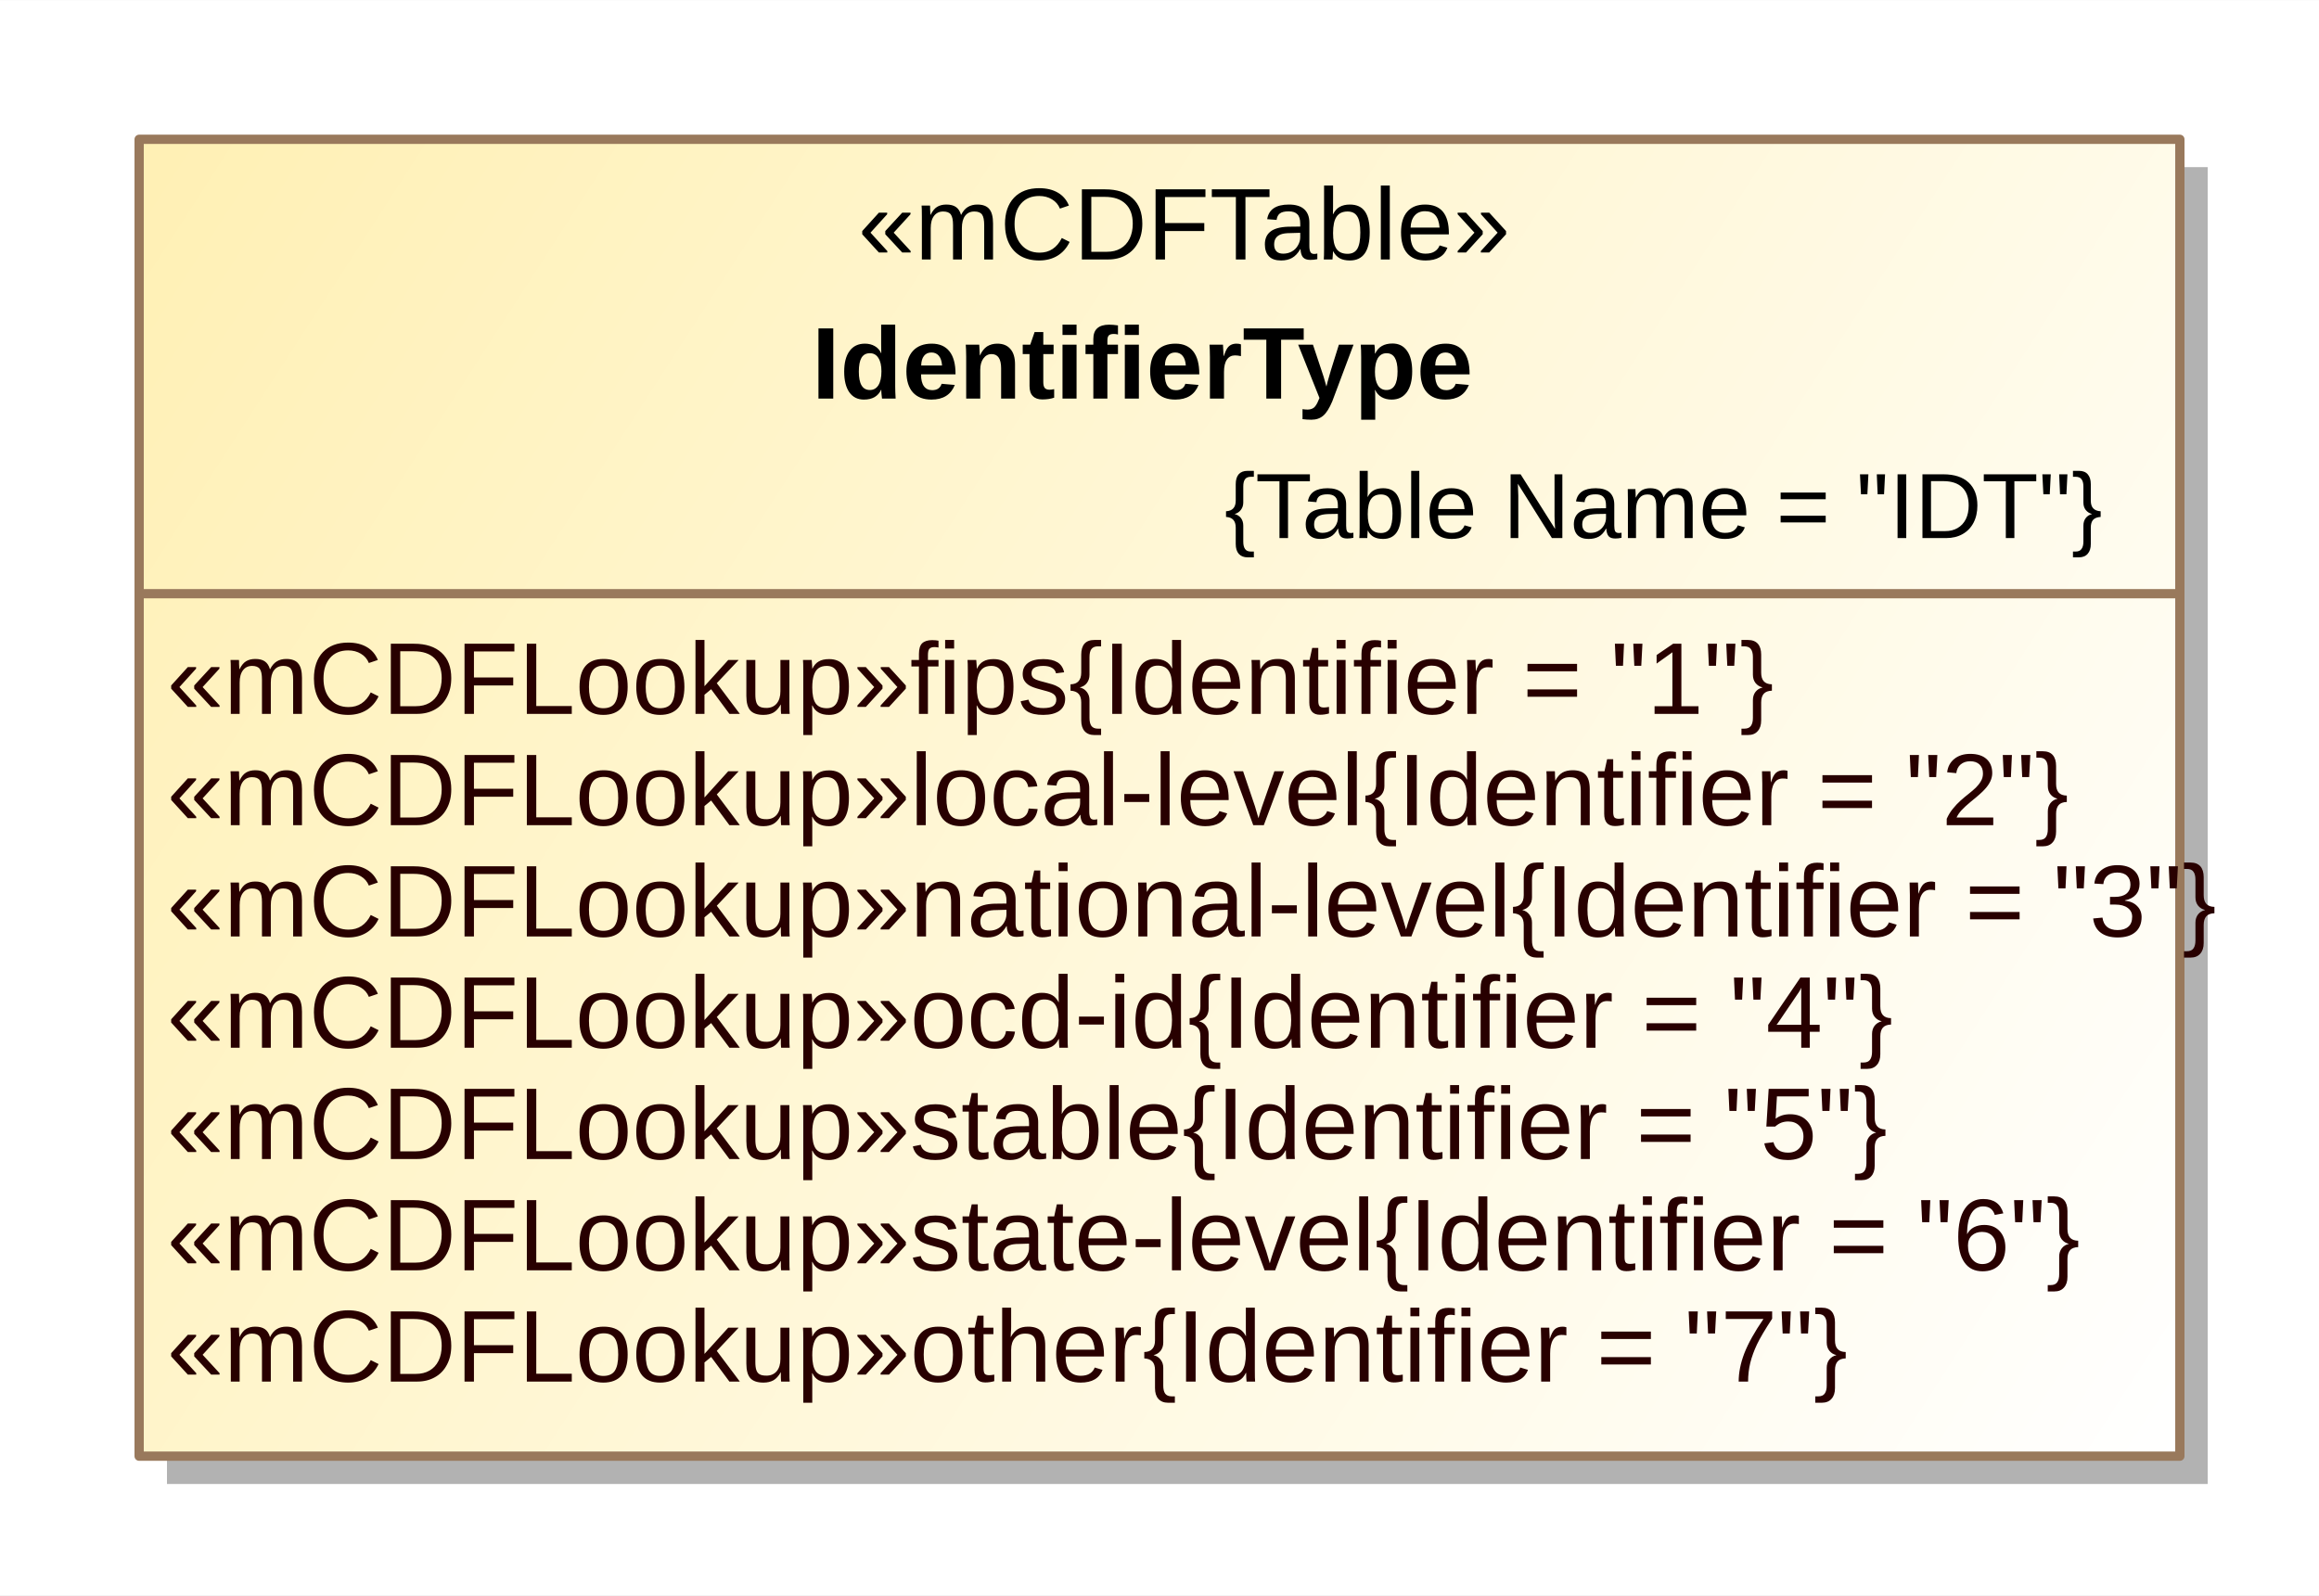
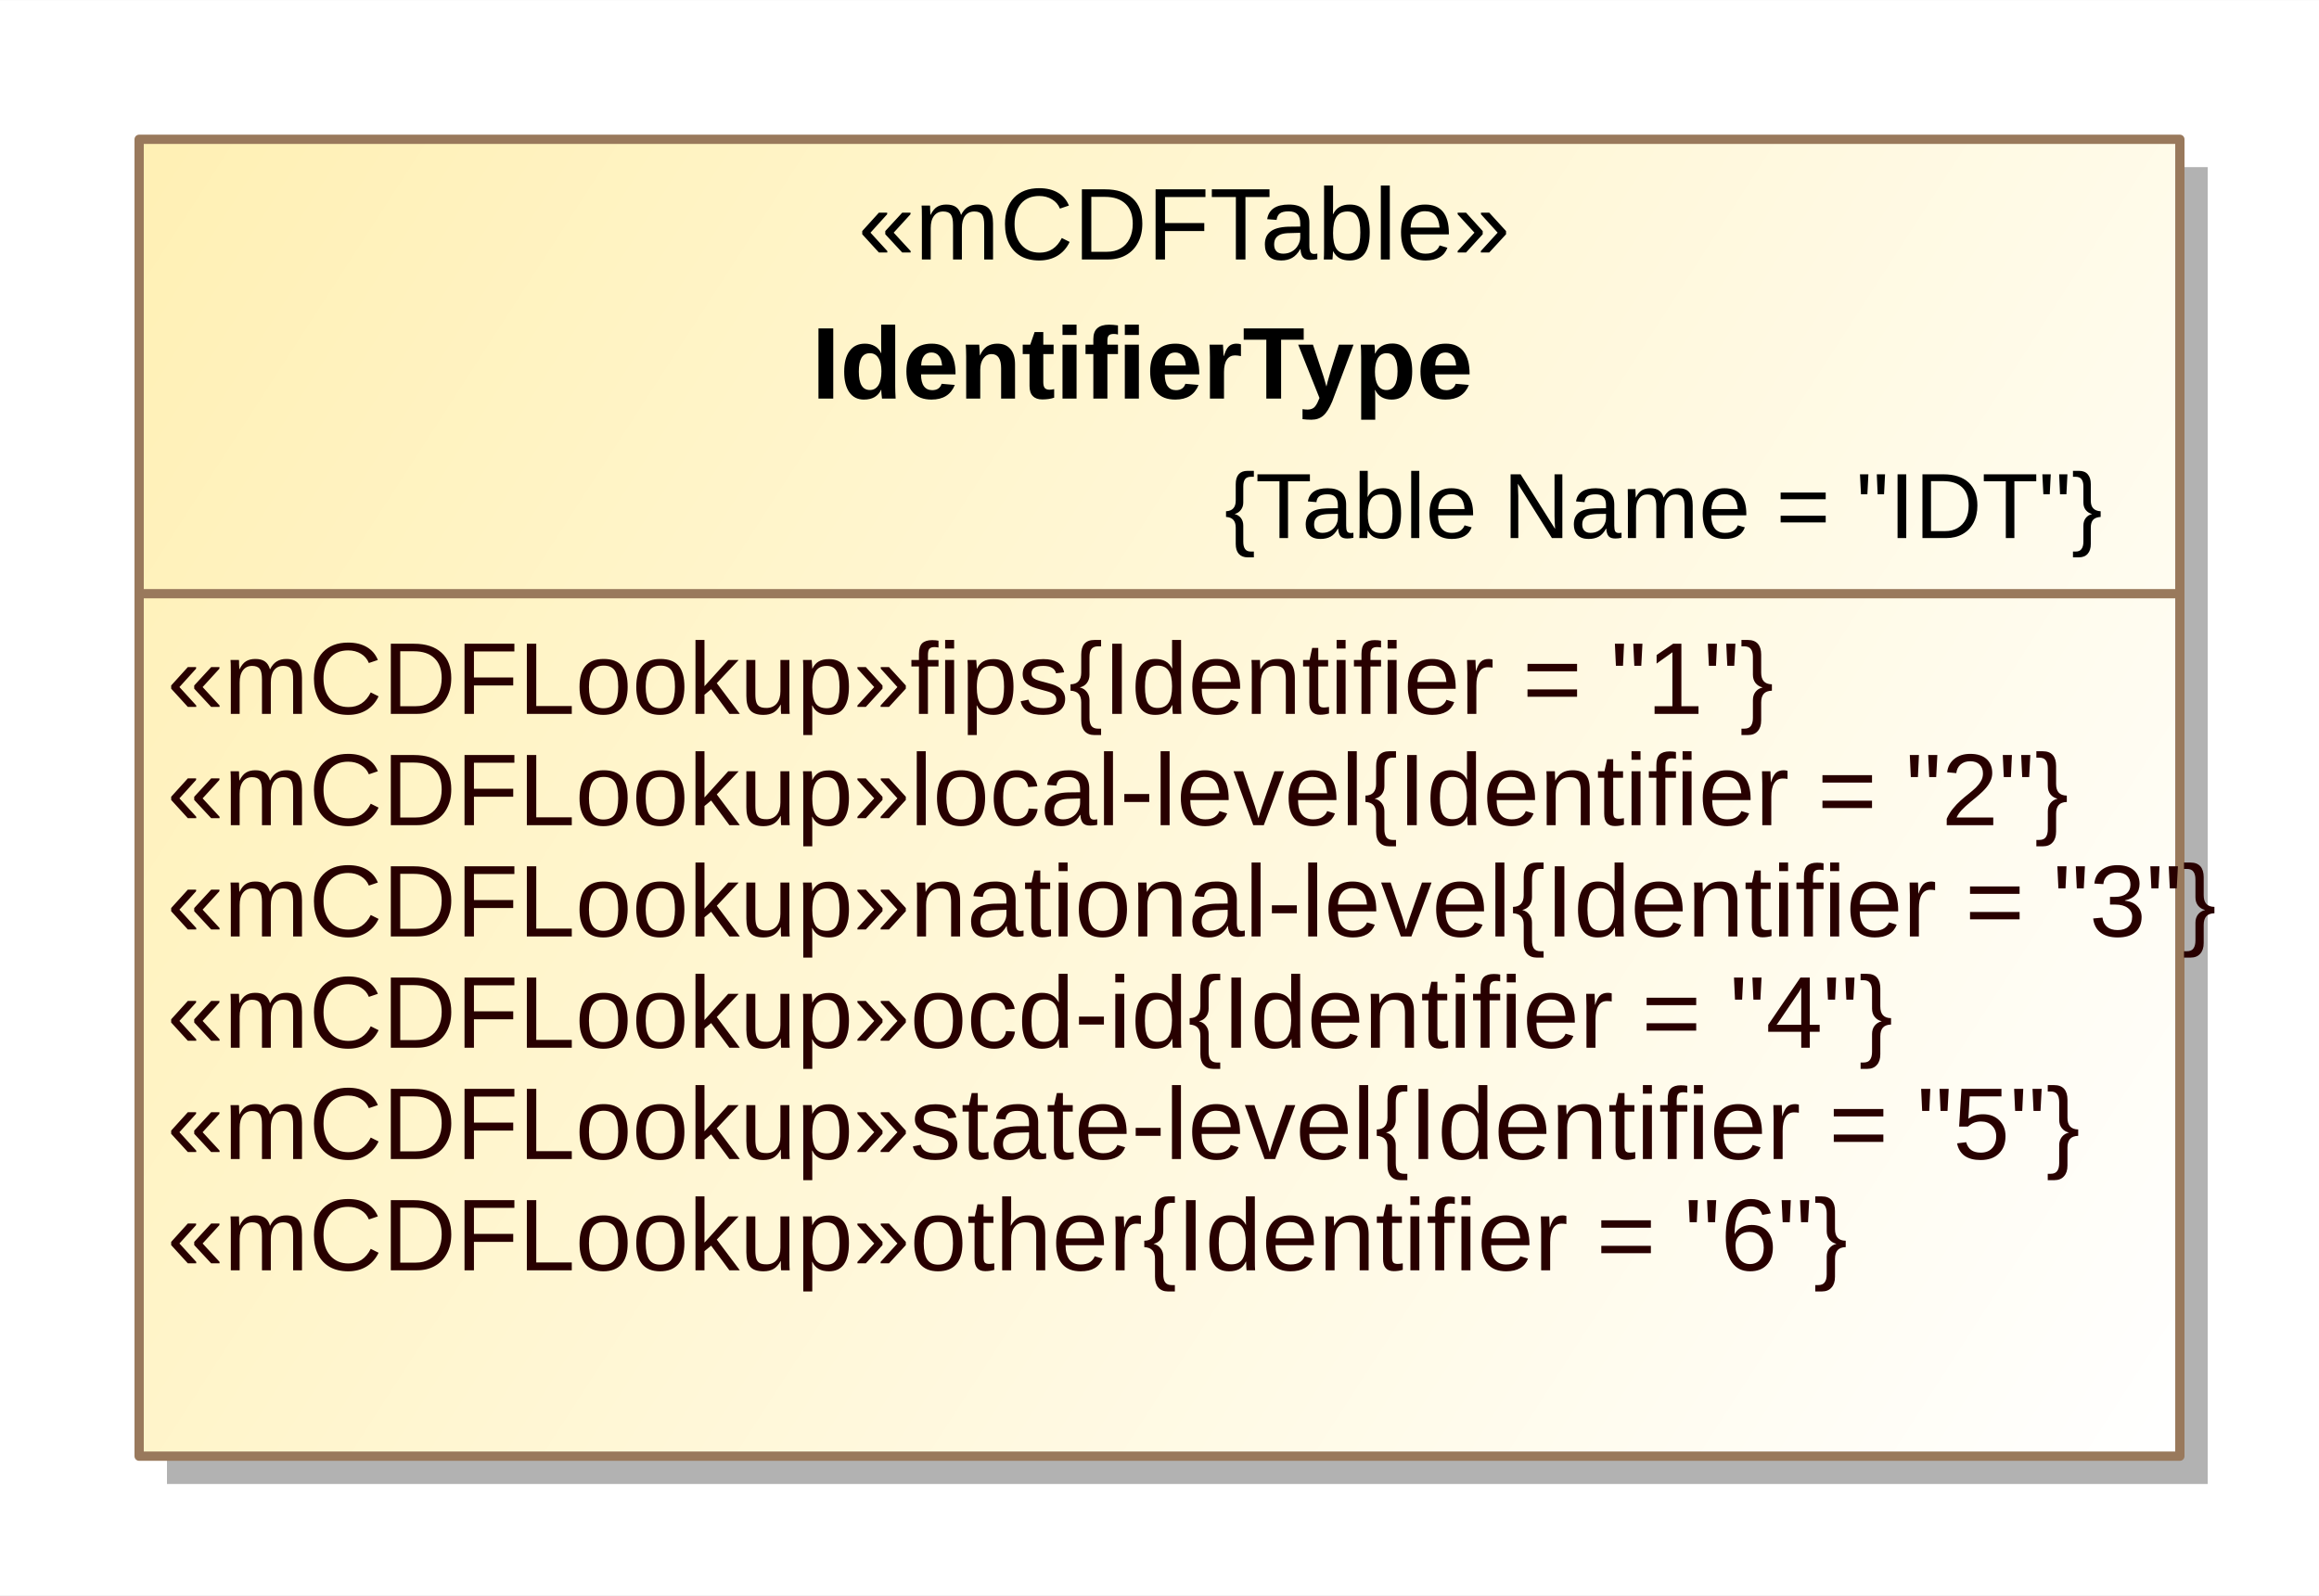
<svg xmlns="http://www.w3.org/2000/svg" fill-opacity="1" color-rendering="auto" color-interpolation="auto" text-rendering="auto" stroke="black" stroke-linecap="square" width="2.604in" stroke-miterlimit="10" shape-rendering="auto" stroke-opacity="1" fill="black" stroke-dasharray="none" font-weight="normal" stroke-width="1" viewBox="0 0 250 172" height="1.792in" font-family="'Arial'" font-style="normal" stroke-linejoin="miter" font-size="12" stroke-dashoffset="0" image-rendering="auto">
  <defs id="genericDefs" />
  <g>
    <defs id="defs1">
      <linearGradient x1="686" gradientUnits="userSpaceOnUse" x2="906" y1="2065" y2="2207" id="linearGradient1" spreadMethod="pad">
        <stop stop-opacity="1" stop-color="rgb(255,240,180)" offset="0%" />
        <stop stop-opacity="1" stop-color="white" offset="100%" />
      </linearGradient>
      <clipPath clipPathUnits="userSpaceOnUse" id="clipPath1">
        <path d="M0 0 L250 0 L250 172 L0 172 L0 0 Z" />
      </clipPath>
      <clipPath clipPathUnits="userSpaceOnUse" id="clipPath2">
        <path d="M671 2050 L921 2050 L921 2222 L671 2222 L671 2050 Z" />
      </clipPath>
    </defs>
    <g fill="white" stroke="white">
      <rect x="0" width="250" height="172" y="0" clip-path="url(#clipPath1)" stroke="none" />
      <rect x="689" y="2068" transform="translate(-671,-2050)" clip-path="url(#clipPath2)" fill="rgb(178,178,178)" width="220" text-rendering="geometricPrecision" height="142" stroke="none" />
      <rect x="686" y="2065" transform="translate(-671,-2050)" clip-path="url(#clipPath2)" fill="url(#linearGradient1)" width="220" text-rendering="geometricPrecision" height="142" stroke="none" />
    </g>
    <g fill="rgb(153,121,92)" text-rendering="geometricPrecision" transform="translate(-671,-2050)" stroke-linecap="butt" stroke="rgb(153,121,92)" stroke-linejoin="round">
      <rect fill="none" x="686" width="220" height="142" y="2065" clip-path="url(#clipPath2)" />
      <line y2="2114" fill="none" x1="686" clip-path="url(#clipPath2)" x2="906" y1="2114" />
-       <text x="689" font-size="11" y="2198.958" clip-path="url(#clipPath2)" fill="rgb(40,0,0)" stroke="none" space="preserve">«mCDFLookup»other{Identifier = "7"}</text>
-       <text x="689" font-size="11" y="2186.958" clip-path="url(#clipPath2)" fill="rgb(40,0,0)" stroke="none" space="preserve">«mCDFLookup»state-level{Identifier = "6"}</text>
-       <text x="689" font-size="11" y="2174.958" clip-path="url(#clipPath2)" fill="rgb(40,0,0)" stroke="none" space="preserve">«mCDFLookup»stable{Identifier = "5"}</text>
+       <text x="689" font-size="11" y="2186.958" clip-path="url(#clipPath2)" fill="rgb(40,0,0)" stroke="none" space="preserve">«mCDFLookup»other{Identifier = "6"}</text>
+       <text x="689" font-size="11" y="2174.958" clip-path="url(#clipPath2)" fill="rgb(40,0,0)" stroke="none" space="preserve">«mCDFLookup»state-level{Identifier = "5"}</text>
      <text x="689" font-size="11" y="2162.958" clip-path="url(#clipPath2)" fill="rgb(40,0,0)" stroke="none" space="preserve">«mCDFLookup»ocd-id{Identifier = "4"}</text>
      <text x="689" font-size="11" y="2150.958" clip-path="url(#clipPath2)" fill="rgb(40,0,0)" stroke="none" space="preserve">«mCDFLookup»national-level{Identifier = "3"}</text>
      <text x="689" font-size="11" y="2138.958" clip-path="url(#clipPath2)" fill="rgb(40,0,0)" stroke="none" space="preserve">«mCDFLookup»local-level{Identifier = "2"}</text>
      <text x="689" font-size="11" y="2126.958" clip-path="url(#clipPath2)" fill="rgb(40,0,0)" stroke="none" space="preserve">«mCDFLookup»fips{Identifier = "1"}</text>
    </g>
    <g text-rendering="geometricPrecision" font-size="11" font-weight="bold" transform="translate(-671,-2050)" stroke-linecap="butt" stroke-linejoin="round">
      <text x="758.5" space="preserve" y="2092.958" clip-path="url(#clipPath2)" stroke="none">IdentifierType</text>
      <text x="763.5" space="preserve" y="2077.958" clip-path="url(#clipPath2)" font-weight="normal" stroke="none">«mCDFTable»</text>
      <text x="803" font-size="10" y="2108" clip-path="url(#clipPath2)" text-rendering="optimizeLegibility" stroke="none" font-weight="normal" xml:space="preserve">{Table Name = "IDT"}</text>
    </g>
  </g>
</svg>
